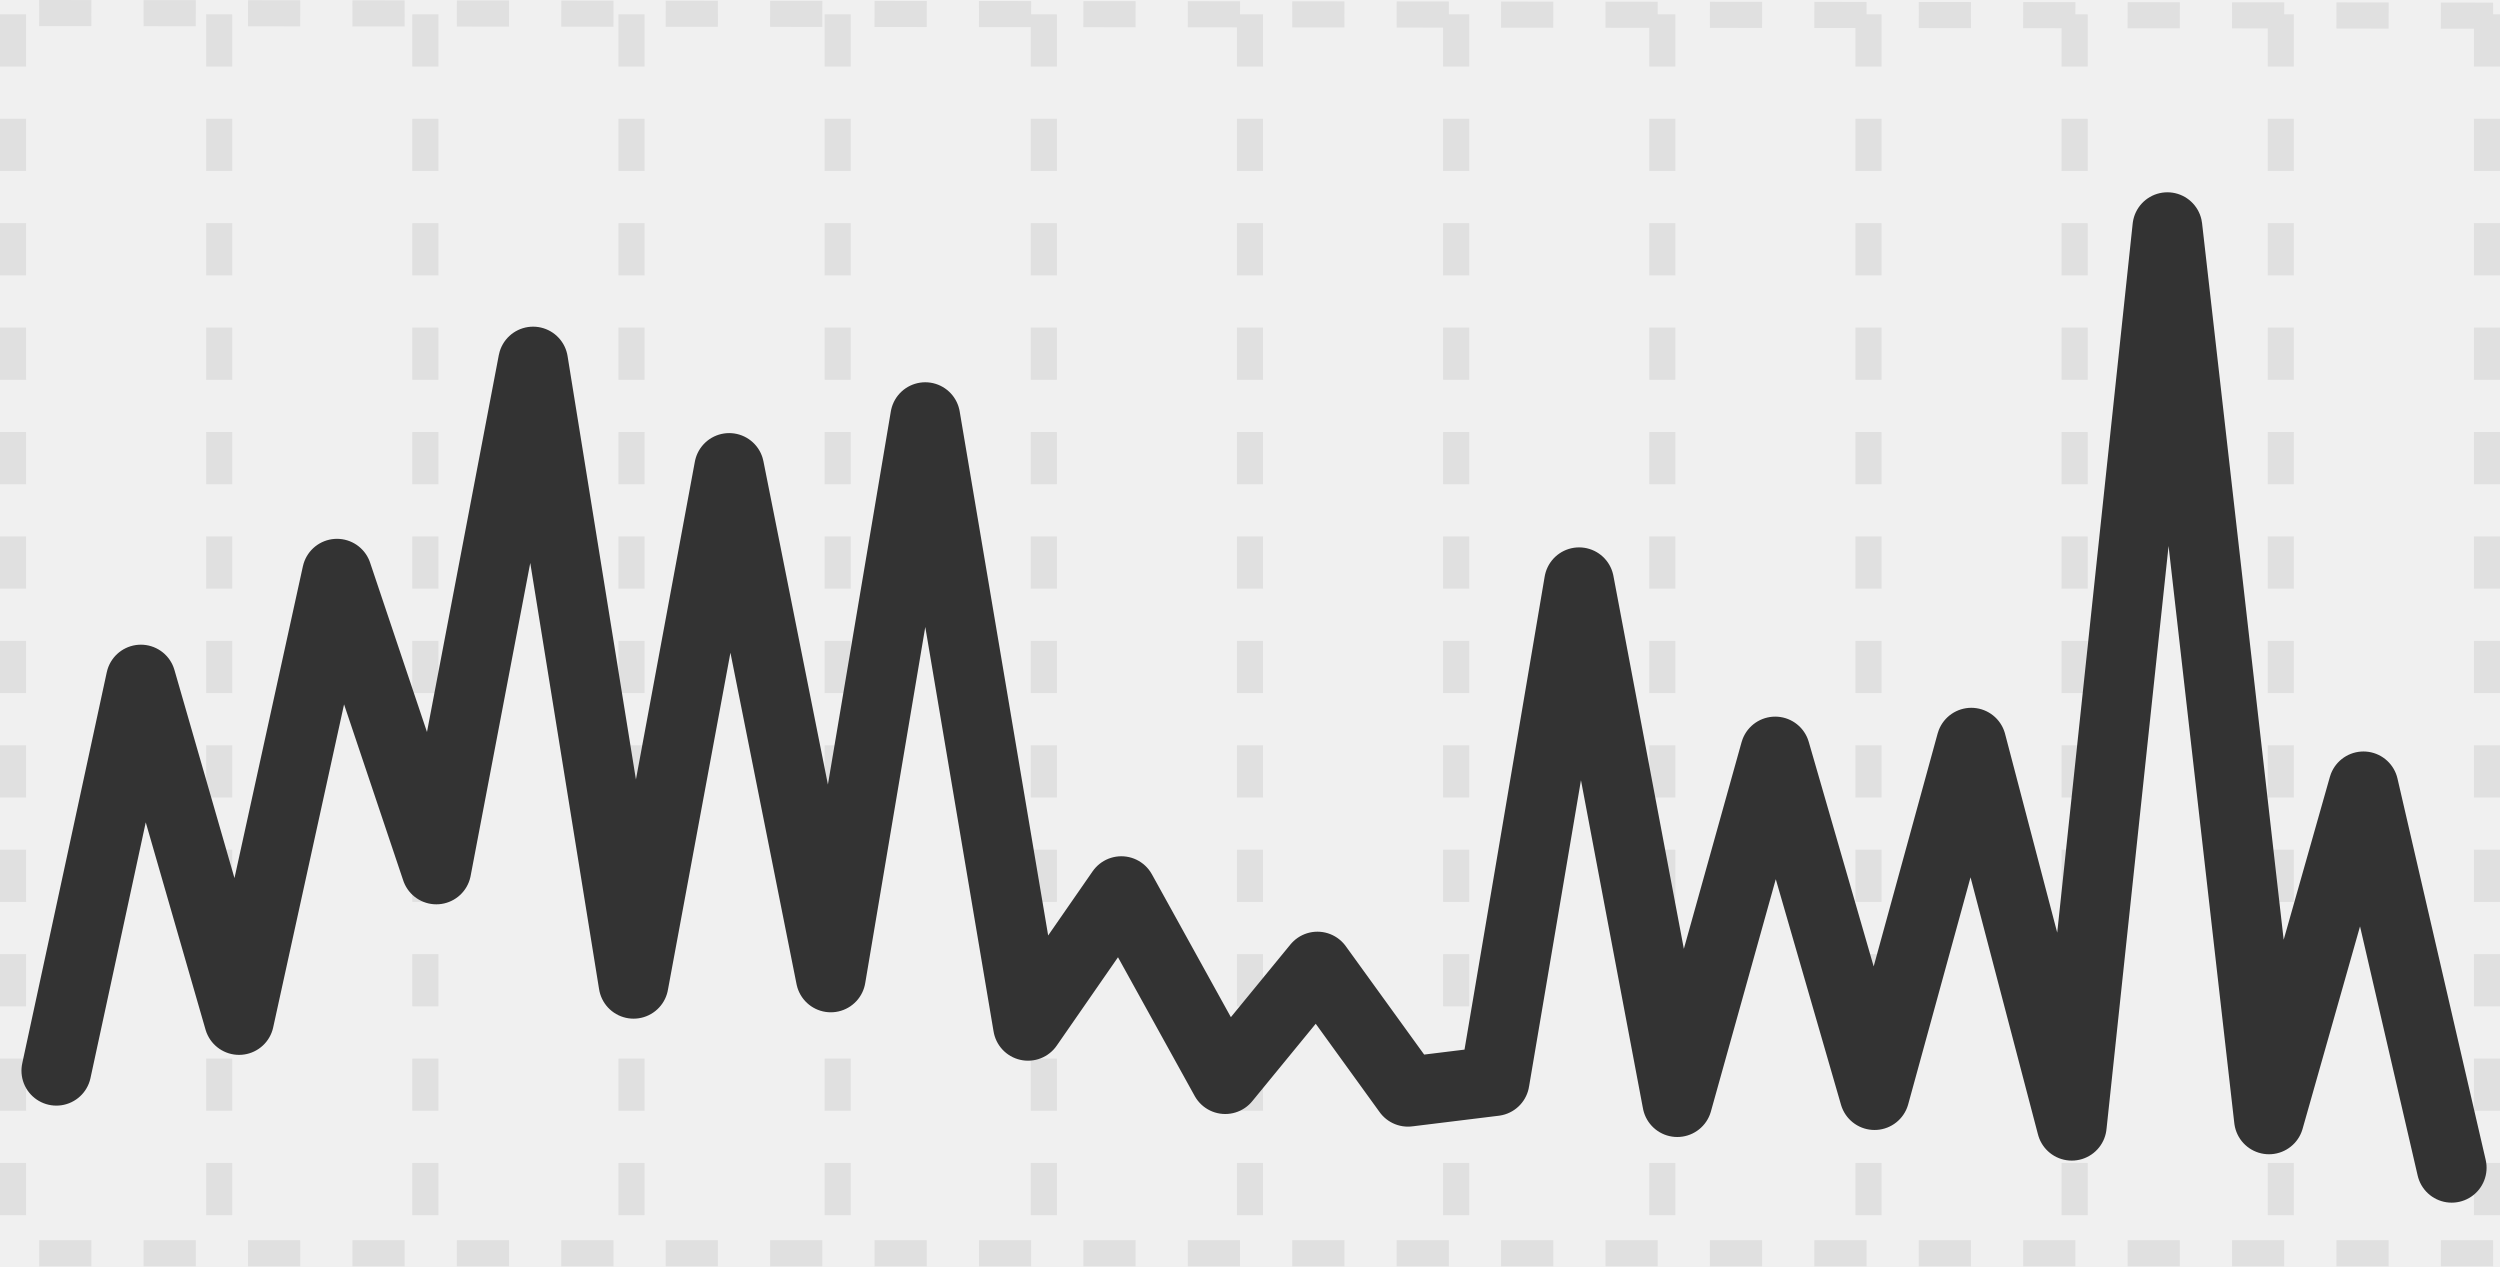
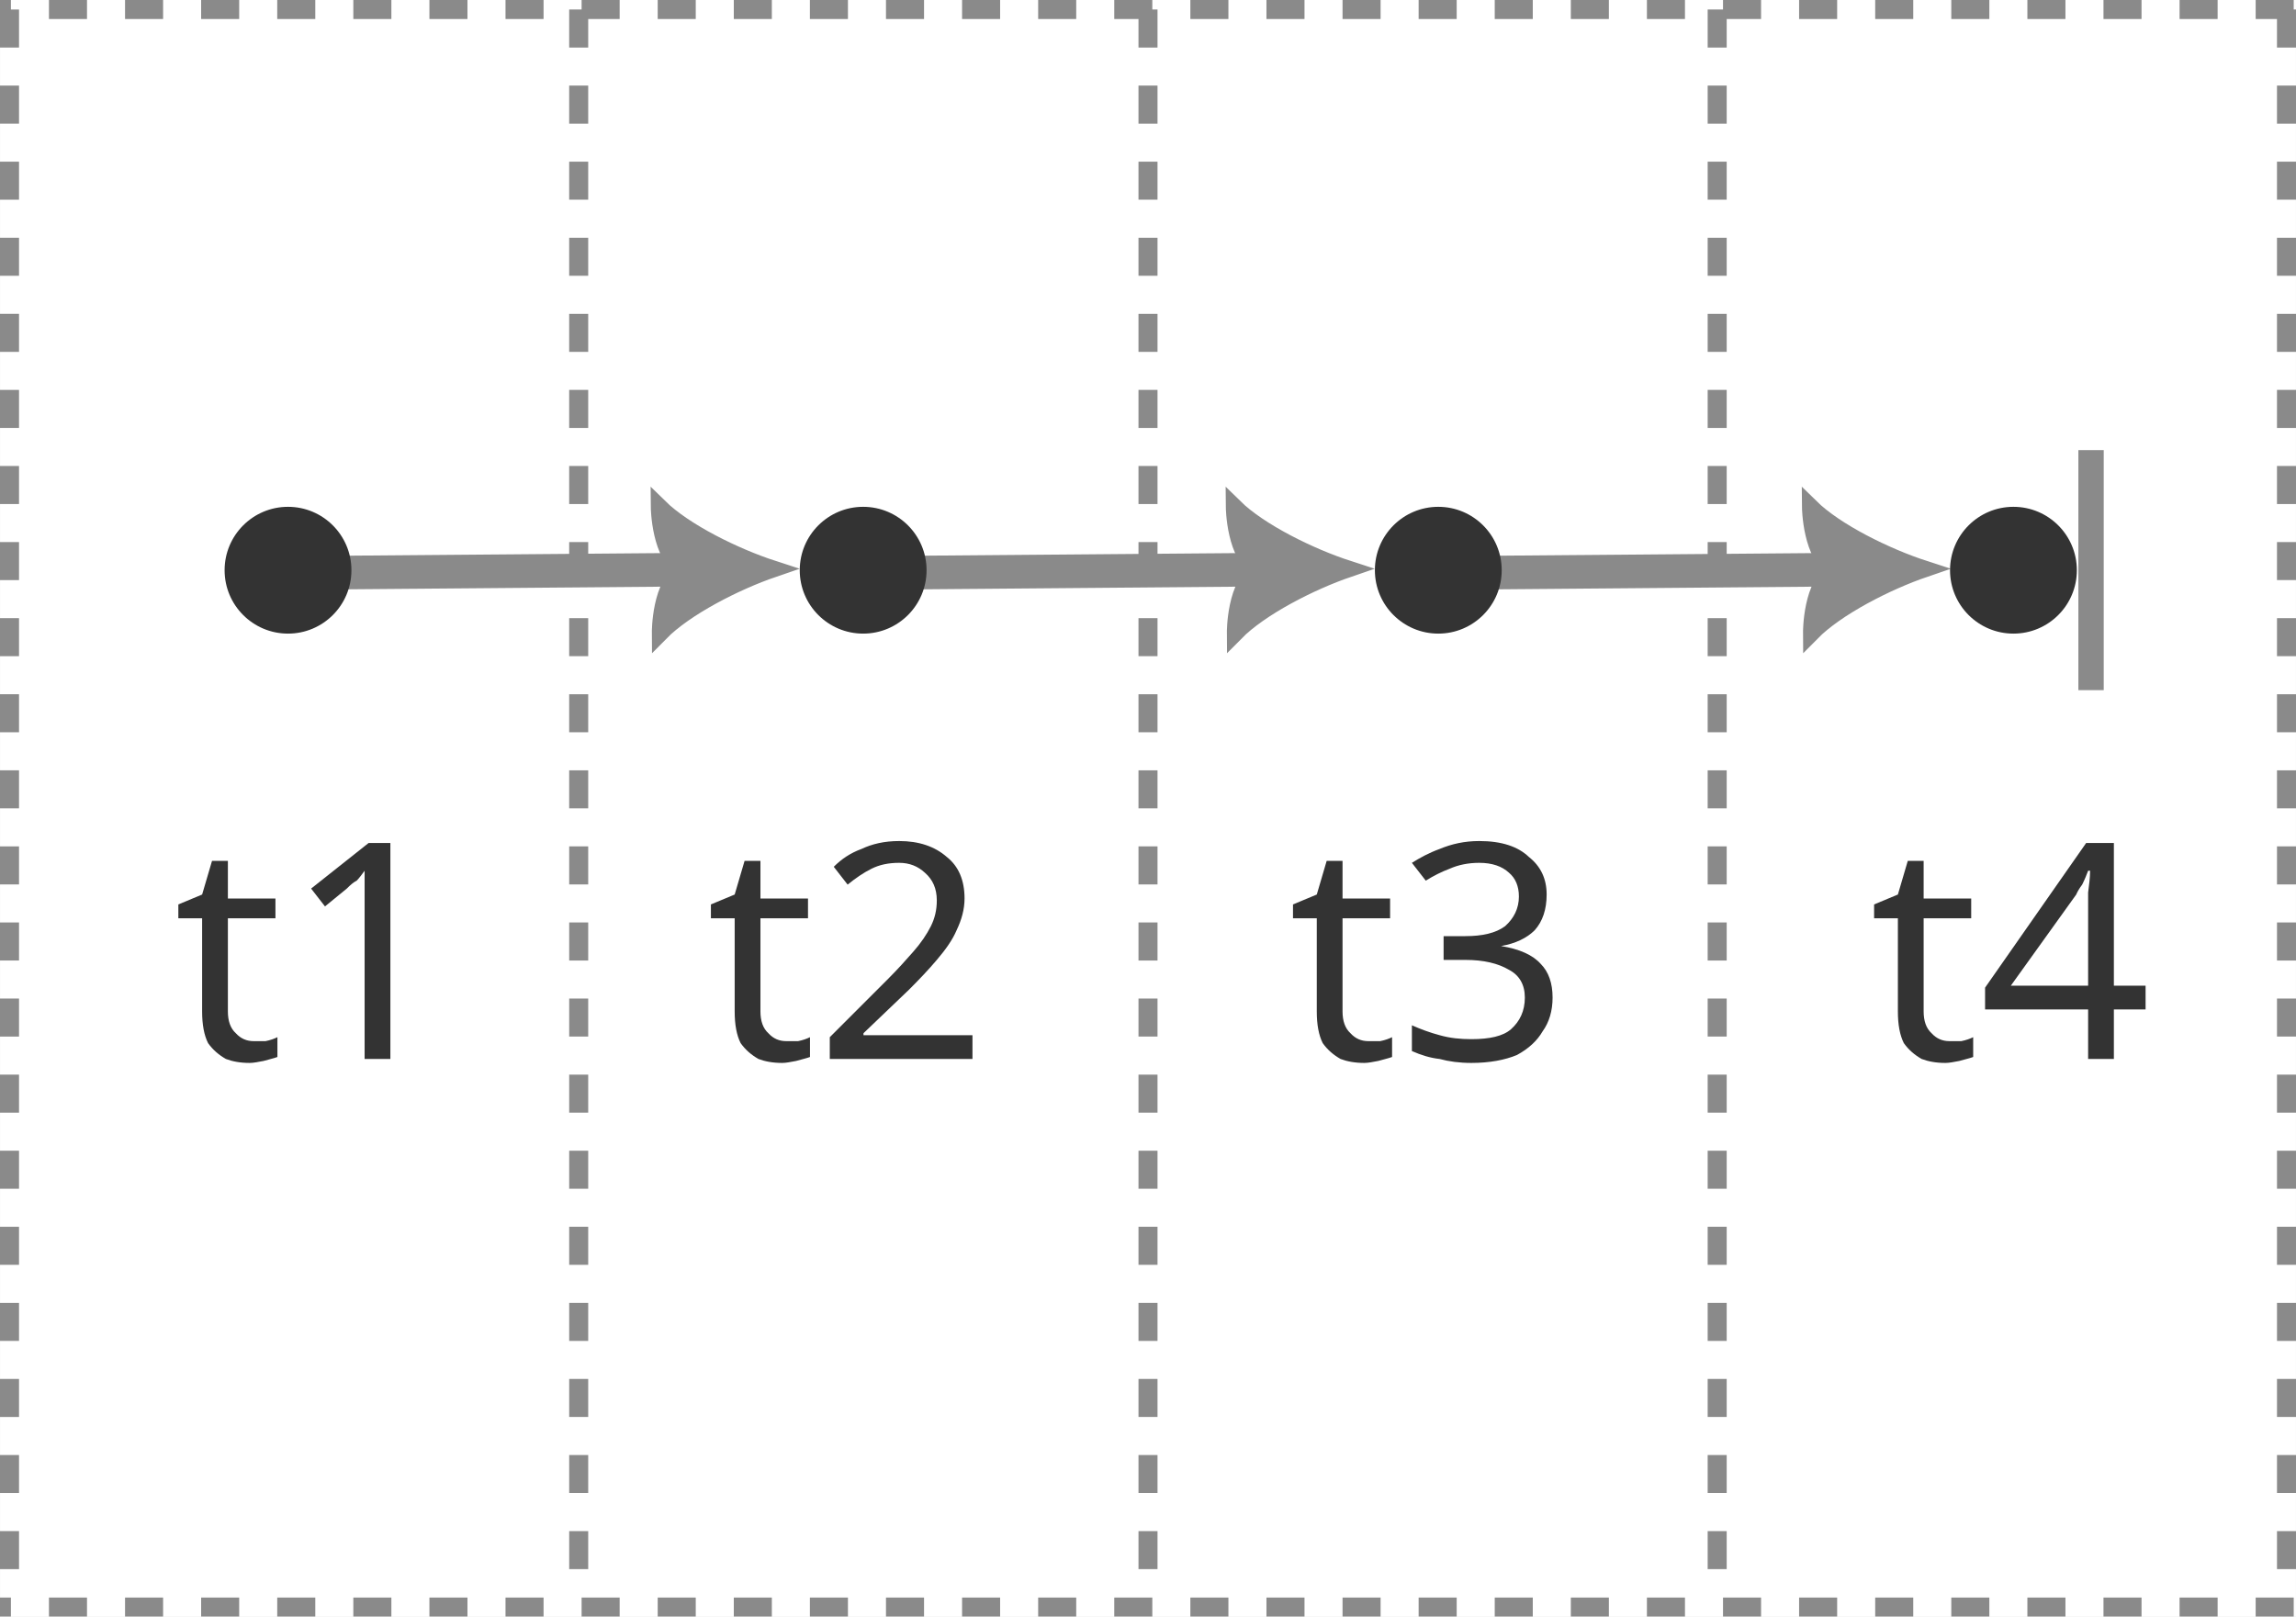
- <svg xmlns="http://www.w3.org/2000/svg" width="95.765" height="48.507" viewBox="0 0 95.765 48.507" fill="none" version="1.1" id="svg14">
-   <defs id="defs14" />
-   <g id="g16" transform="translate(-14.5,-34.87393)">
-     <path id="path17" style="stroke:#e0e0e0;stroke-dasharray:2;stroke-dashoffset:0" d="M 110,82.881 15,82.881 M 110,35.473 15,35.373" />
-     <path id="path1" style="stroke:#e0e0e0;stroke-dasharray:2;stroke-dashoffset:0" d="M 78.177,35.423 V 82.881 M 109.765,35.423 V 82.881 M 93.971,35.423 V 82.881 M 62.382,35.423 V 82.881 M 46.588,35.423 V 82.881 M 30.794,35.423 V 82.881 M 101.868,35.423 V 82.881 M 86.074,35.423 V 82.881 M 70.28,35.423 V 82.881 M 54.485,35.423 V 82.881 M 38.691,35.423 V 82.881 M 22.897,35.423 V 82.881 M 15,35.423 v 47.458" />
-   </g>
-   <path id="path21" style="stroke:#333333;stroke-width:2.674;stroke-linecap:round;stroke-linejoin:round;stroke-dasharray:none" d="m 2.159,41.015 3.238,-14.983 3.761,13.039 3.751,-17.094 3.805,11.327 3.707,-19.454 3.848,23.834 3.663,-19.757 3.892,19.513 3.619,-21.46 3.936,23.314 3.575,-5.157 3.98,7.199 3.532,-4.31 3.467,4.794 3.318,-0.408 3.238,-19.107 3.761,19.912 3.751,-13.429 3.805,13.16 3.707,-13.498 3.848,14.671 3.663,-34.418 3.892,34.175 3.619,-12.755 3.379,14.609" />
+ <svg xmlns="http://www.w3.org/2000/svg" width="18.104mm" height="12.749mm" viewBox="0 0 18.104 12.749" version="1.1" id="svg7">
+   <defs id="defs7">
+     <marker style="overflow:visible" id="ArrowTriangleStylized" refX="0" refY="0" orient="auto-start-reverse" markerWidth="0.75" markerHeight="0.75" viewBox="0 0 1 1" preserveAspectRatio="xMidYMid">
+       <path transform="scale(0.5)" style="fill:context-stroke;fill-rule:evenodd;stroke:context-stroke;stroke-width:1pt" d="m 6,0 c -3,1 -7,3 -9,5 0,0 0,-4 2,-5 -2,-1 -2,-5 -2,-5 2,2 6,4 9,5 z" id="path4" />
+     </marker>
+   </defs>
+   <rect style="fill:#ffffff;stroke-width:0.389;stroke-linejoin:round" id="rect1" width="18.102" height="12.749" x="0.001" y="1.7166138e-05" />
+   <path style="stroke:#8a8a8a;stroke-width:0.15;stroke-dasharray:0.3;stroke-dashoffset:0;stroke-opacity:1" d="M 0.075,0.075 V 12.674" id="path18" />
+   <path style="stroke:#8a8a8a;stroke-width:0.15;stroke-dasharray:0.3;stroke-dashoffset:0;stroke-opacity:1" d="m 4.563,0.075 1.47e-5,12.599" id="path17" />
+   <path style="stroke:#8a8a8a;stroke-width:0.15;stroke-dasharray:0.3;stroke-dashoffset:0;stroke-opacity:1" d="m 9.052,0.075 2.95e-5,12.599" id="path16" />
+   <path style="stroke:#8a8a8a;stroke-width:0.15;stroke-dasharray:0.3;stroke-dashoffset:0;stroke-opacity:1" d="m 13.54,0.075 4.5e-5,12.599" id="path15" />
+   <path style="stroke:#8a8a8a;stroke-width:0.15;stroke-dasharray:0.3;stroke-dashoffset:0;stroke-opacity:1" d="m 18.029,0.075 1.33e-4,12.599" id="path14" />
+   <path style="stroke:#8a8a8a;stroke-width:0.15;stroke-dasharray:0.3;stroke-dashoffset:0;stroke-opacity:1" d="M 18.086,0.075 H 2.7368907e-7" id="path13" />
+   <path style="stroke:#8a8a8a;stroke-width:0.15;stroke-dasharray:0.3;stroke-dashoffset:0;stroke-opacity:1" d="M 18.086,12.674 2.7368907e-7,12.674" id="path10" />
+   <text x="1.375" y="8.348" font-size="2.381px" font-family="sans-serif" fill="#333333" id="text8" style="stroke-width:0.265">t1</text>
+   <text x="5.574" y="8.348" font-size="2.381px" font-family="sans-serif" fill="#333333" id="text18" style="stroke-width:0.265">t2</text>
+   <text x="10.165" y="8.348" font-size="2.381px" font-family="sans-serif" fill="#333333" id="text19" style="stroke-width:0.265">t3</text>
+   <text x="14.745" y="8.348" font-size="2.381px" font-family="sans-serif" fill="#333333" id="text20" style="stroke-width:0.265">t4</text>
+   <path d="m 6.773,4.519 3.261,-0.027" style="fill:none;stroke:#8a8a8a;stroke-width:0.265;stroke-dasharray:none;stroke-dashoffset:0;stroke-opacity:1;marker-end:url(#ArrowTriangleStylized)" id="path1" />
+   <path d="m 11.327,4.519 3.25,-0.027" style="fill:none;stroke:#8a8a8a;stroke-width:0.265;stroke-dasharray:none;stroke-dashoffset:0;stroke-opacity:1;marker-end:url(#ArrowTriangleStylized)" id="path22" />
+   <path d="m 2.239,4.519 3.261,-0.027" style="fill:none;stroke:#8a8a8a;stroke-width:0.265;stroke-dasharray:none;stroke-dashoffset:0;stroke-opacity:1;marker-end:url(#ArrowTriangleStylized)" id="path25" />
+   <circle style="fill:#333333;fill-opacity:1;stroke:none;stroke-width:0.15;stroke-linecap:round;stroke-linejoin:round;stroke-dasharray:none;stroke-dashoffset:0" id="path20" cx="2.271" cy="4.497" r="0.5" />
+   <circle style="fill:#333333;fill-opacity:1;stroke:none;stroke-width:0.15;stroke-linecap:round;stroke-linejoin:round;stroke-dasharray:none;stroke-dashoffset:0" id="circle20" cx="6.806" cy="4.497" r="0.5" />
+   <circle style="fill:#333333;fill-opacity:1;stroke:none;stroke-width:0.15;stroke-linecap:round;stroke-linejoin:round;stroke-dasharray:none;stroke-dashoffset:0" id="circle21" cx="11.341" cy="4.497" r="0.5" />
+   <circle style="fill:#333333;fill-opacity:1;stroke:none;stroke-width:0.15;stroke-linecap:round;stroke-linejoin:round;stroke-dasharray:none;stroke-dashoffset:0" id="circle22" cx="15.876" cy="4.497" r="0.5" />
+   <path style="fill:#8a8a8a;stroke:#8a8a8a;stroke-width:0.2;stroke-linejoin:round" d="M 16.488,3.55 V 5.443" id="path5" />
</svg>
